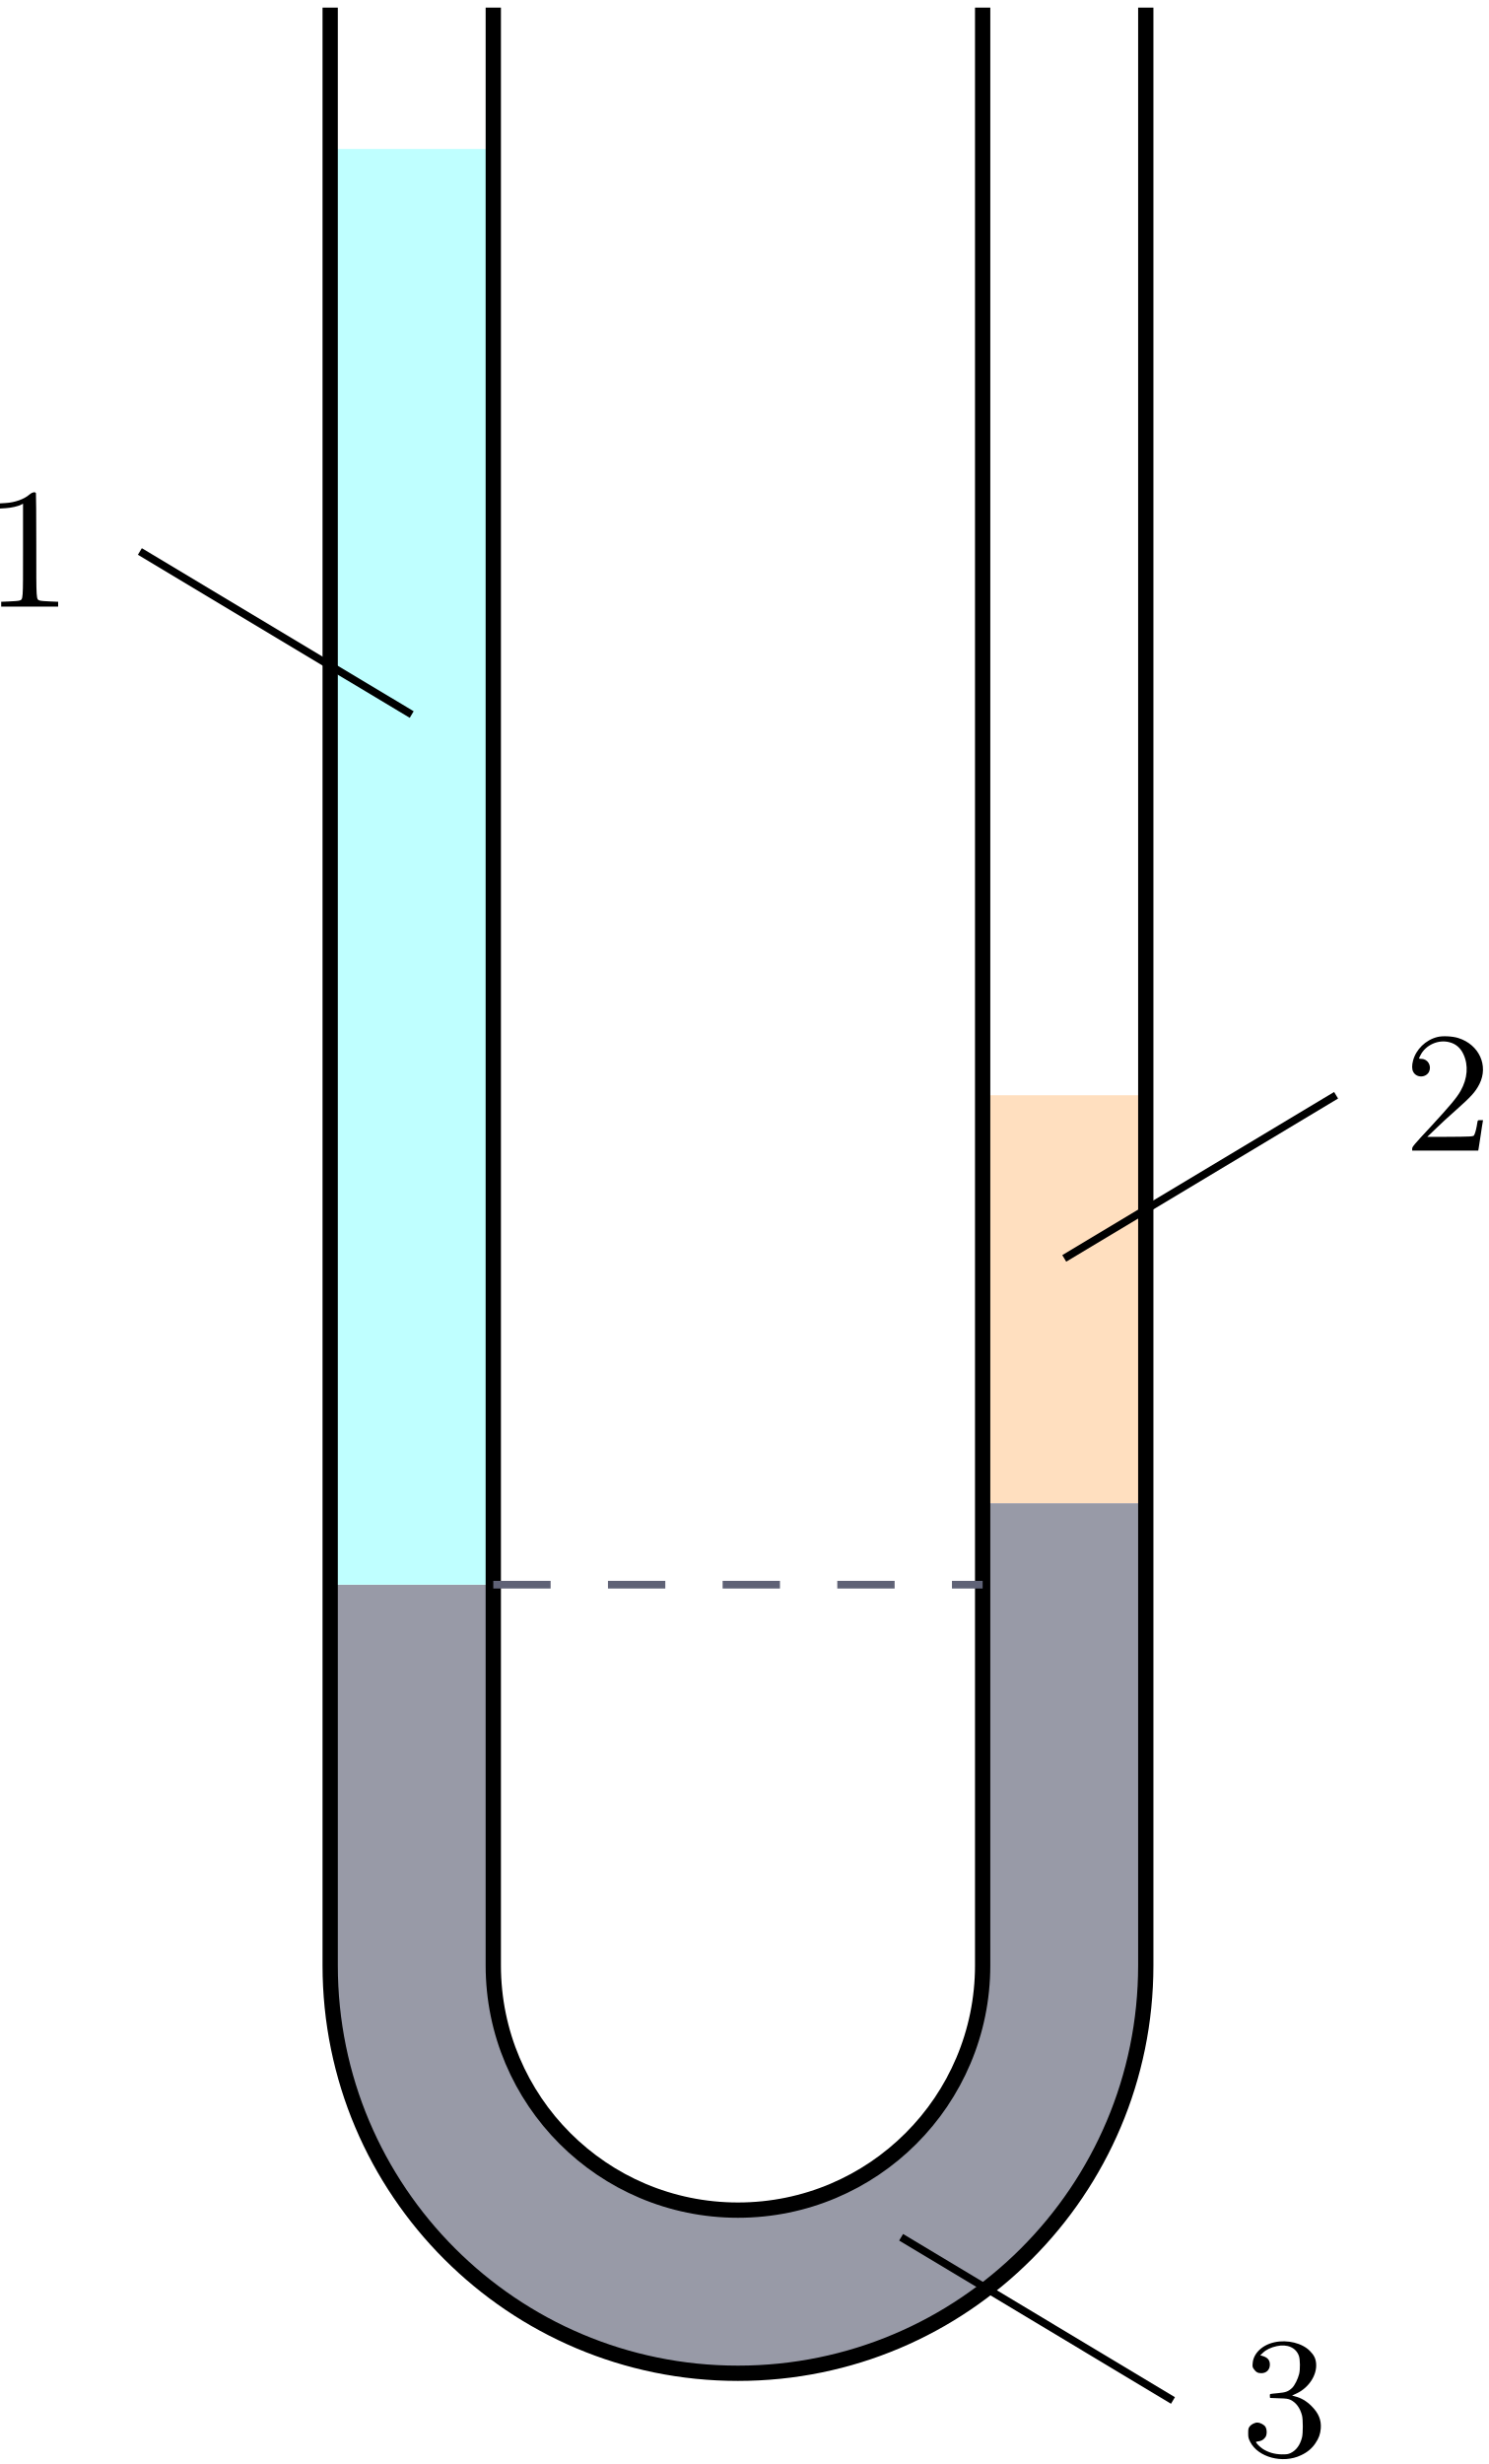
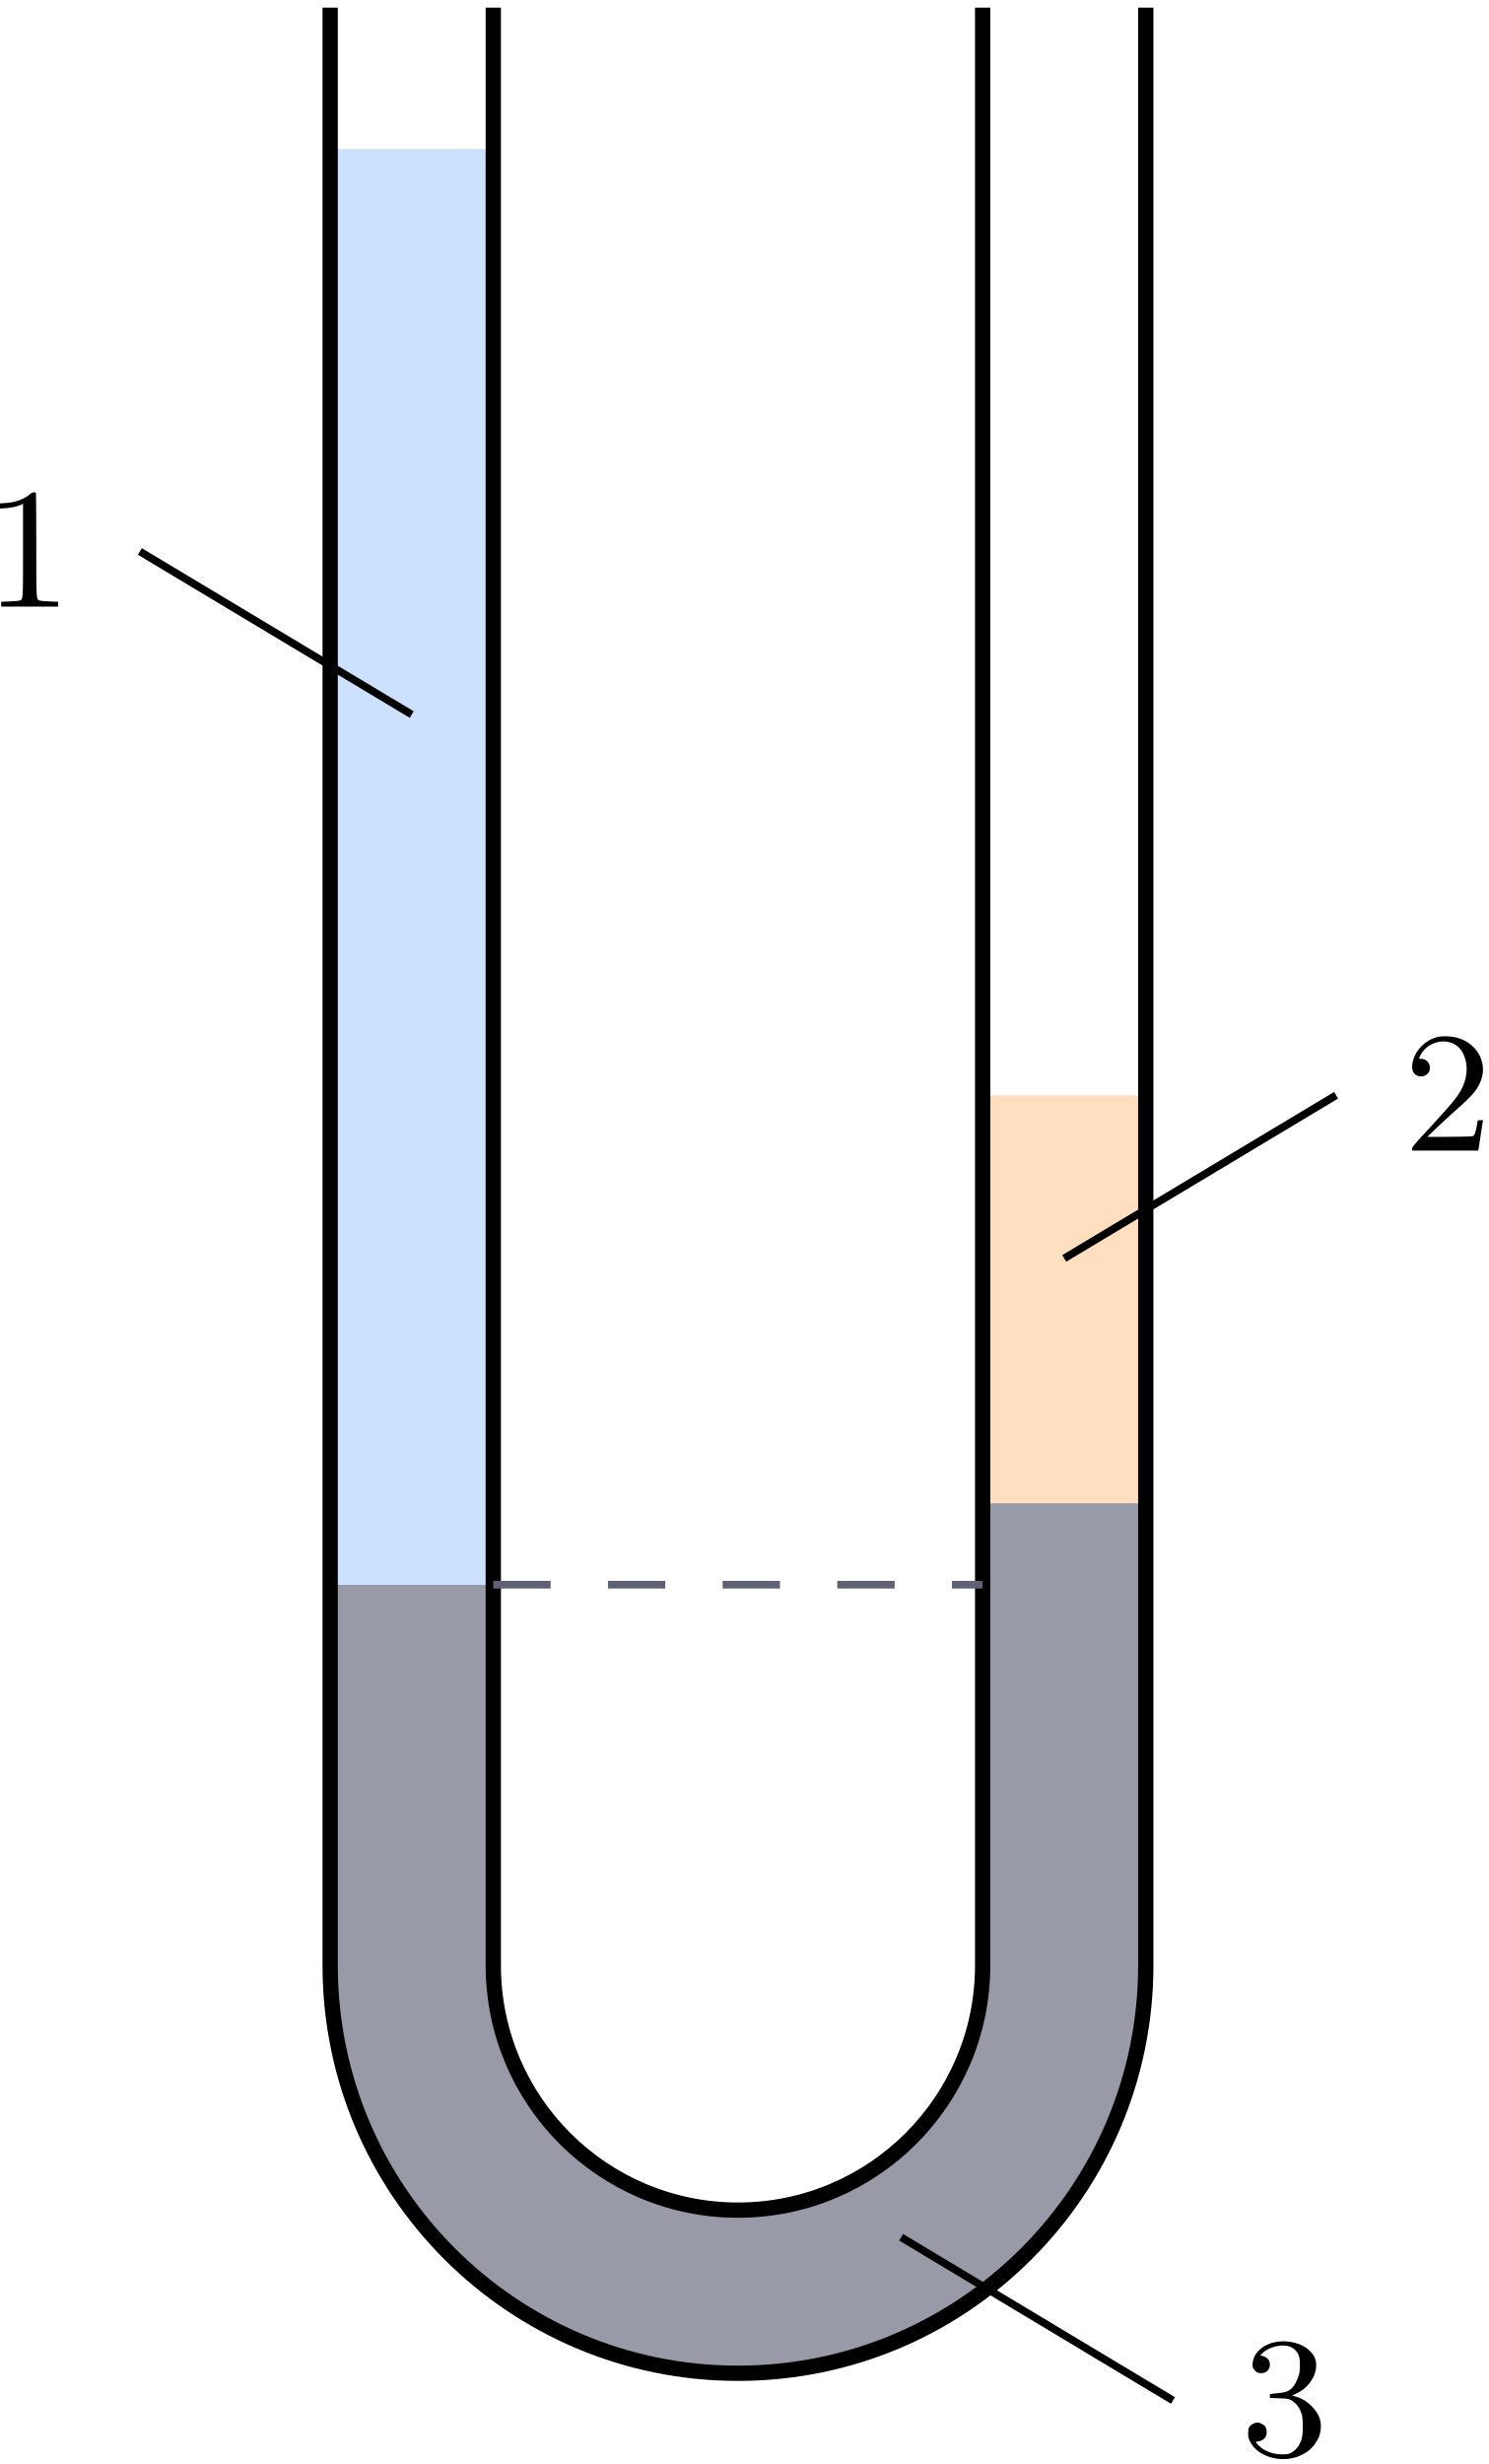
<svg xmlns="http://www.w3.org/2000/svg" xmlns:xlink="http://www.w3.org/1999/xlink" version="1.1" width="100.896pt" height="166.967pt" viewBox="-65.854 -70.008 77.612 128.436">
  <defs>
    <path id="g0-49" d="M2.376-5.855C2.107-5.613 1.614-5.434 1.13-5.407L.834-5.389V-5.254V-5.12L1.13-5.138C1.417-5.156 1.784-5.236 1.946-5.326L2.035-5.371V-2.95C2.035-.287 2.044-.395 1.847-.323C1.793-.305 1.56-.287 1.327-.278L.897-.26V-.134V-.009H2.376H3.865V-.134V-.26L3.434-.278C3.201-.287 2.968-.305 2.914-.323C2.717-.395 2.726-.26 2.726-3.201C2.726-4.671 2.717-5.891 2.708-5.918C2.672-6.007 2.511-5.972 2.376-5.855Z" />
    <path id="g0-50" d="M1.757-5.918C1.148-5.765 .646-5.272 .493-4.689C.43-4.456 .43-4.232 .502-4.107C.664-3.784 1.157-3.784 1.327-4.107C1.47-4.411 1.273-4.77 .941-4.779C.87-4.779 .807-4.788 .807-4.806C.807-4.815 .834-4.896 .879-4.967C1.148-5.505 1.811-5.801 2.385-5.649C2.717-5.568 2.968-5.353 3.12-5.021C3.389-4.447 3.335-3.757 2.977-3.12C2.771-2.753 2.448-2.367 1.399-1.228C.529-.296 .448-.197 .448-.099V0H2.17H3.891L3.909-.09C3.918-.143 3.963-.457 4.017-.789C4.062-1.121 4.116-1.435 4.125-1.488L4.142-1.587H3.999C3.873-1.587 3.865-1.587 3.847-1.47C3.802-1.175 3.748-.959 3.703-.861C3.658-.753 3.658-.753 3.425-.735C3.3-.726 2.753-.717 2.215-.717H1.237L1.695-1.157C1.937-1.39 2.394-1.82 2.708-2.089C3.524-2.815 3.739-3.049 3.954-3.47C4.438-4.429 3.936-5.523 2.86-5.864C2.555-5.963 2.026-5.99 1.757-5.918Z" />
    <path id="g0-51" d="M1.784-5.918C1.139-5.783 .672-5.335 .637-4.824C.619-4.654 .628-4.618 .69-4.528C.807-4.358 .906-4.304 1.085-4.304C1.354-4.304 1.533-4.483 1.533-4.752C1.533-4.985 1.417-5.12 1.157-5.2L1.031-5.236L1.166-5.362C1.327-5.523 1.587-5.649 1.883-5.712C2.439-5.837 2.896-5.64 3.049-5.2C3.111-5.012 3.12-4.501 3.058-4.259C2.995-4.008 2.833-3.676 2.699-3.542C2.502-3.353 2.367-3.3 1.955-3.264C1.757-3.246 1.587-3.228 1.56-3.219S1.524-3.165 1.533-3.111L1.542-3.013L2.008-2.995C2.412-2.986 2.484-2.968 2.609-2.914C2.905-2.771 3.111-2.484 3.21-2.098C3.264-1.874 3.264-1.175 3.21-.959C3.111-.565 2.914-.287 2.618-.143C2.484-.081 2.43-.072 2.152-.072C1.775-.081 1.462-.17 1.175-.35C1.022-.448 .807-.664 .807-.717C.807-.726 .87-.744 .941-.753C1.094-.771 1.201-.834 1.3-.968C1.39-1.094 1.39-1.381 1.291-1.524C1.21-1.632 1.013-1.731 .879-1.731S.556-1.632 .475-1.524C.412-1.435 .403-1.39 .403-1.175C.403-.968 .412-.915 .502-.735C.906 .081 2.206 .43 3.156-.027C3.488-.179 3.73-.386 3.909-.655C4.089-.915 4.16-1.13 4.187-1.417C4.223-1.865 4.071-2.224 3.703-2.591C3.443-2.851 3.165-3.013 2.851-3.093L2.69-3.138L2.959-3.264C3.578-3.569 3.99-4.214 3.945-4.797C3.927-5.057 3.838-5.245 3.622-5.461C3.219-5.873 2.448-6.061 1.784-5.918Z" />
  </defs>
  <g id="page1">
    <path d="M-48.641 12.594V32.438C-48.641 44.18-39.121 53.699-27.383 53.699C-15.641 53.699-6.121 44.18-6.121 32.438V8.344H-14.625V32.438C-14.625 39.484-20.336 45.195-27.383 45.195C-34.426 45.195-40.137 39.484-40.137 32.438V12.594Z" fill="#989aa7" />
-     <path d="M-48.641 12.594V-62.242H-40.137V12.594Z" fill="#bfffff" />
+     <path d="M-48.641 12.594V-62.242H-40.137V12.594Z" fill="#cce0ff" />
    <path d="M-14.625 8.344V-12.918H-6.121V8.344Z" fill="#ffdfbf" />
    <path d="M-48.641-69.609V32.438C-48.641 44.18-39.121 53.699-27.383 53.699C-15.641 53.699-6.121 44.18-6.121 32.438V-69.609" stroke="#000" fill="none" stroke-width=".797" stroke-miterlimit="10" />
    <path d="M-40.137-69.609V32.438C-40.137 39.484-34.426 45.195-27.383 45.195C-20.336 45.195-14.625 39.484-14.625 32.438V-69.609" stroke="#000" fill="none" stroke-width=".797" stroke-miterlimit="10" />
    <path d="M-40.137 12.594H-14.625" stroke="#5f6276" fill="none" stroke-width=".399" stroke-miterlimit="10" stroke-dasharray="2.989 2.989" />
    <path d="M-44.391-32.762L-58.562-41.262" stroke="#000" fill="none" stroke-width=".399" stroke-miterlimit="10" />
    <g transform="matrix(1 0 0 1 -39.3073 -79.3226)">
      <use x="-27.381" y="40.942" xlink:href="#g0-49" />
    </g>
    <path d="M-10.371-4.414L3.801-12.918" stroke="#000" fill="none" stroke-width=".399" stroke-miterlimit="10" />
    <g transform="matrix(1 0 0 1 34.70065 -50.9758)">
      <use x="-27.381" y="40.942" xlink:href="#g0-50" />
    </g>
    <path d="M-18.875 46.609L-4.703 55.117" stroke="#000" fill="none" stroke-width=".399" stroke-miterlimit="10" />
    <g transform="matrix(1 0 0 1 26.19652 17.0564)">
      <use x="-27.381" y="40.942" xlink:href="#g0-51" />
    </g>
  </g>
</svg>
